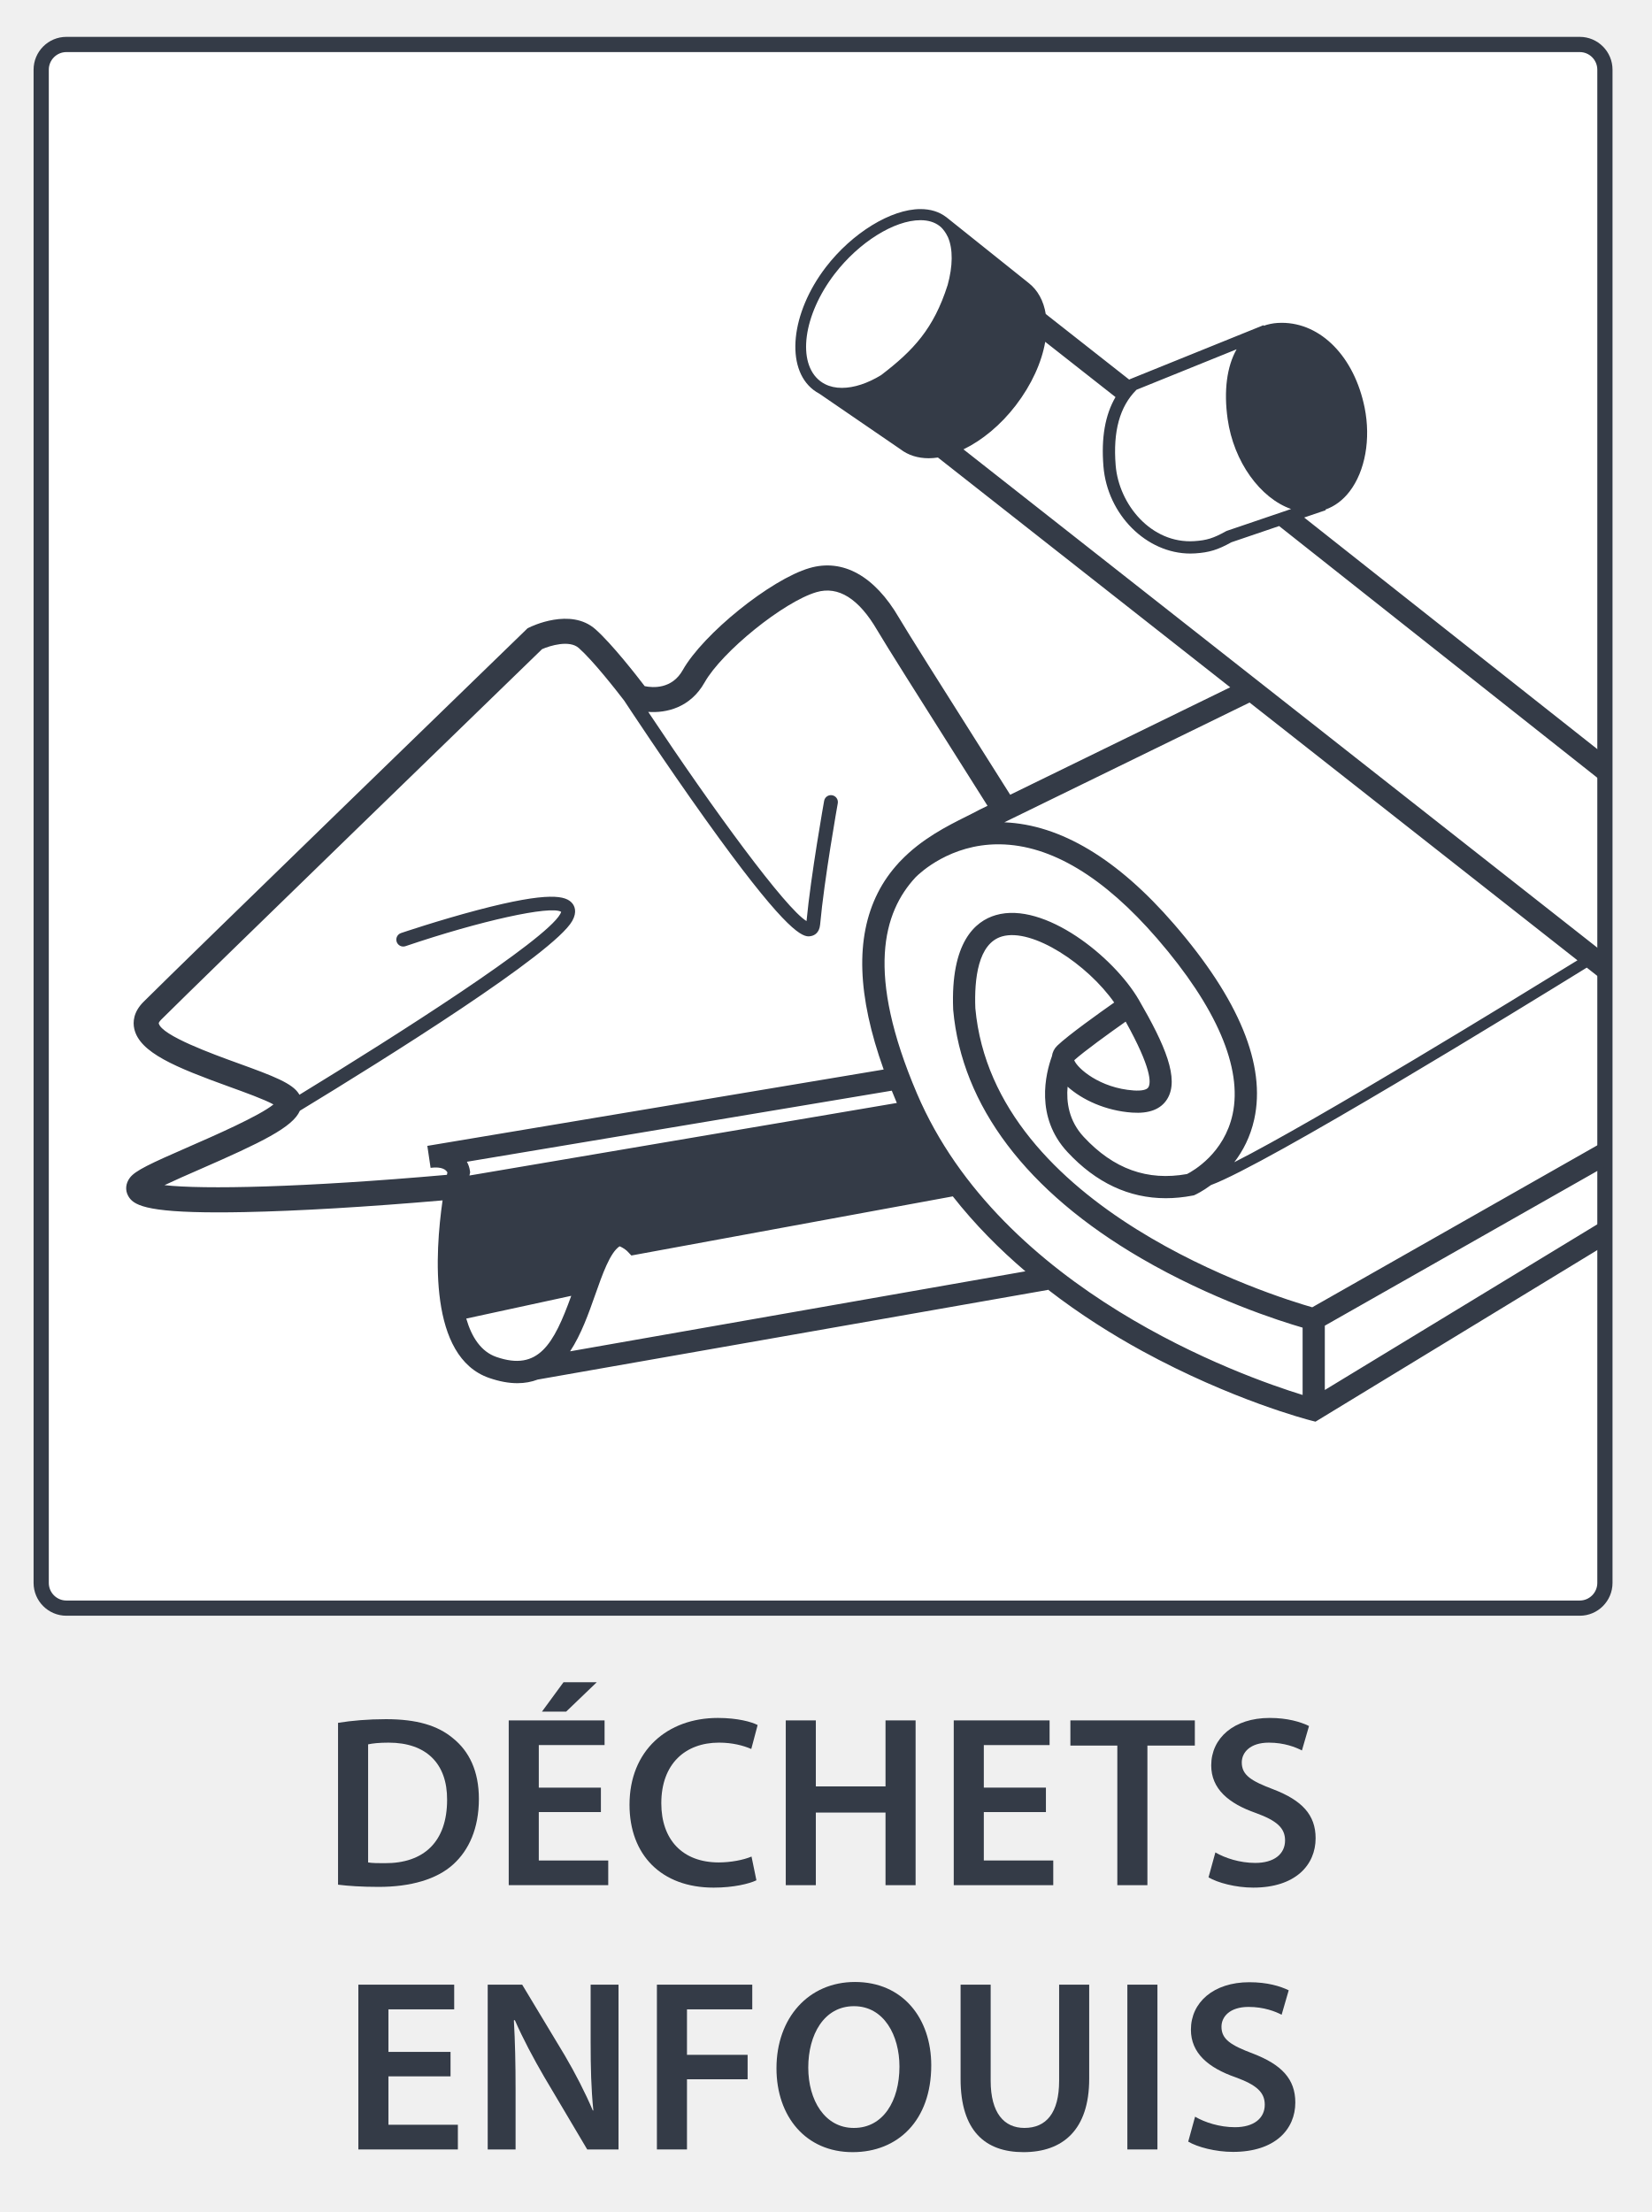
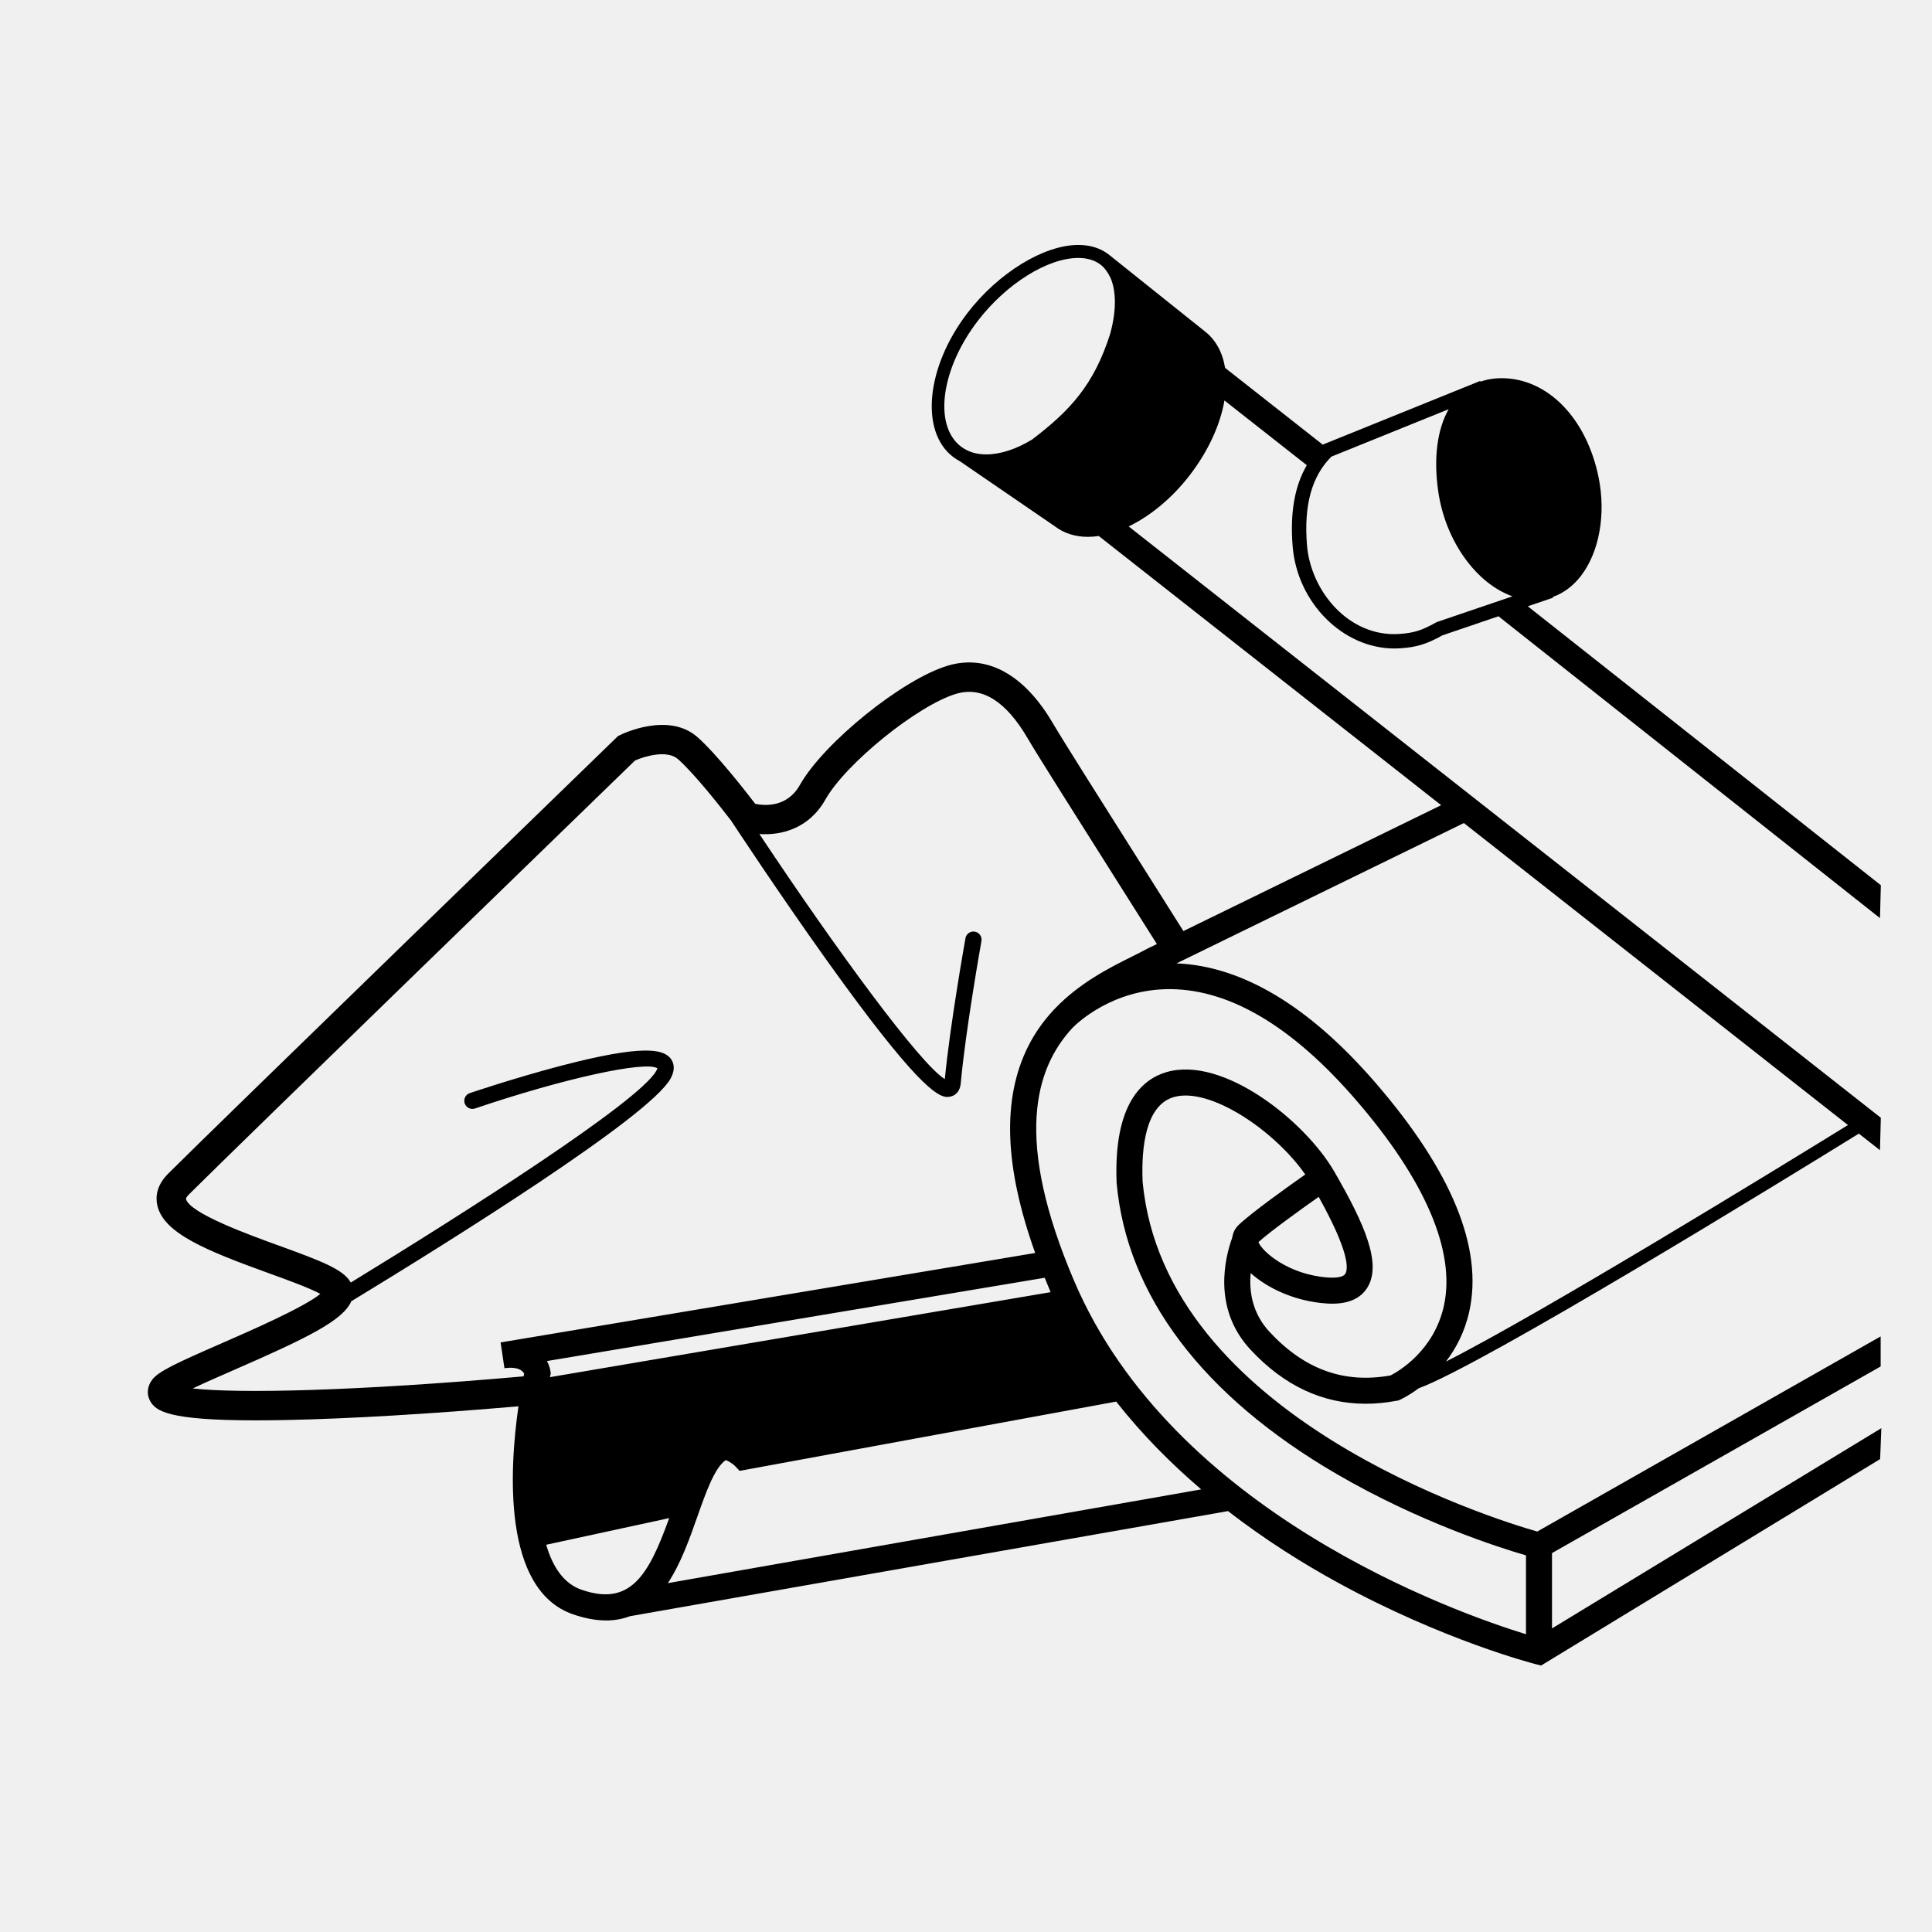
- <svg xmlns="http://www.w3.org/2000/svg" version="1.1" id="Calque_1" x="0px" y="0px" width="317.48px" height="425.2px" viewBox="0 0 317.48 425.2" enable-background="new 0 0 317.48 425.2" xml:space="preserve">
-   <g>
-     <g>
-       <path fill="#343B47" d="M64.979,331.171c2.585-0.423,5.78-0.705,9.211-0.705c5.922,0,9.964,1.222,12.878,3.666    c3.102,2.491,4.981,6.298,4.981,11.655c0,5.687-1.927,9.869-4.935,12.595c-3.149,2.867-8.178,4.324-14.334,4.324    c-3.337,0-5.875-0.188-7.802-0.423V331.171z M70.759,358.006c0.799,0.142,2.021,0.142,3.196,0.142    c7.52,0.047,11.984-4.136,11.984-12.173c0.047-6.955-3.995-10.997-11.232-10.997c-1.833,0-3.103,0.142-3.948,0.329V358.006z" />
-       <path fill="#343B47" d="M115.502,348.325h-11.938v9.305h13.348v4.747H97.785v-31.676h18.423v4.746h-12.643v8.178h11.938V348.325z     M114.704,323.369l-5.875,5.64h-4.652l4.136-5.64H114.704z" />
-       <path fill="#343B47" d="M145.394,361.438c-1.362,0.657-4.37,1.409-8.225,1.409c-10.057,0-16.167-6.298-16.167-15.932    c0-10.434,7.285-16.685,16.966-16.685c3.808,0,6.486,0.752,7.661,1.363l-1.222,4.605c-1.504-0.657-3.619-1.222-6.204-1.222    c-6.438,0-11.091,4.042-11.091,11.655c0,6.956,4.041,11.373,11.044,11.373c2.303,0,4.747-0.47,6.298-1.128L145.394,361.438z" />
-       <path fill="#343B47" d="M156.816,330.701v12.689h13.395v-12.689h5.78v31.676h-5.78v-13.958h-13.395v13.958h-5.78v-31.676H156.816z    " />
-       <path fill="#343B47" d="M201.042,348.325h-11.938v9.305h13.348v4.747h-19.128v-31.676h18.423v4.746h-12.643v8.178h11.938V348.325z    " />
-       <path fill="#343B47" d="M214.767,335.542h-9.023v-4.841h23.922v4.841h-9.118v26.835h-5.78V335.542z" />
-       <path fill="#343B47" d="M233.615,356.079c1.832,1.081,4.699,2.021,7.66,2.021c3.666,0,5.733-1.739,5.733-4.324    c0-2.396-1.598-3.807-5.593-5.264c-5.264-1.833-8.6-4.652-8.6-9.164c0-5.217,4.323-9.118,11.231-9.118    c3.431,0,5.922,0.752,7.567,1.552l-1.363,4.699c-1.175-0.61-3.384-1.504-6.345-1.504c-3.666,0-5.217,1.927-5.217,3.807    c0,2.444,1.833,3.572,6.062,5.17c5.499,2.115,8.131,4.888,8.131,9.399c0,5.123-3.854,9.493-11.984,9.493    c-3.384,0-6.861-0.939-8.601-1.974L233.615,356.079z" />
-       <path fill="#343B47" d="M86.599,399.125H74.662v9.305h13.348v4.747H68.881v-31.676h18.423v4.746H74.662v8.178h11.938V399.125z" />
-       <path fill="#343B47" d="M93.745,413.177v-31.676h6.626l8.178,13.582c2.068,3.524,3.948,7.19,5.404,10.621l0.095-0.047    c-0.423-4.183-0.518-8.271-0.518-13.112v-11.044h5.358v31.676h-6.016l-8.271-13.958c-2.021-3.478-4.089-7.332-5.64-10.903    l-0.188,0.047c0.235,4.089,0.329,8.271,0.329,13.488v11.326H93.745z" />
-       <path fill="#343B47" d="M126.268,381.501h18.329v4.746h-12.549v8.742h11.655v4.699h-11.655v13.488h-5.78V381.501z" />
-       <path fill="#343B47" d="M163.866,413.693c-8.976,0-14.616-6.861-14.616-16.119c0-9.682,6.157-16.591,15.087-16.591    c9.211,0,14.663,7.003,14.663,16.026c0,10.621-6.439,16.684-15.086,16.684H163.866z M164.148,409.041    c5.593,0,8.741-5.17,8.741-11.796c0-5.969-2.96-11.608-8.741-11.608c-5.78,0-8.788,5.498-8.788,11.796s3.195,11.608,8.741,11.608    H164.148z" />
-       <path fill="#343B47" d="M190.421,381.501v18.47c0,6.203,2.585,9.07,6.485,9.07c4.183,0,6.674-2.867,6.674-9.07v-18.47h5.78v18.094    c0,9.775-5.028,14.099-12.642,14.099c-7.332,0-12.078-4.088-12.078-14.052v-18.141H190.421z" />
-       <path fill="#343B47" d="M222.475,381.501v31.676h-5.78v-31.676H222.475z" />
-       <path fill="#343B47" d="M229.713,406.879c1.833,1.081,4.699,2.021,7.66,2.021c3.666,0,5.733-1.739,5.733-4.324    c0-2.396-1.598-3.807-5.593-5.264c-5.264-1.833-8.601-4.652-8.601-9.164c0-5.217,4.324-9.117,11.232-9.117    c3.432,0,5.922,0.752,7.566,1.551l-1.362,4.699c-1.175-0.611-3.384-1.504-6.345-1.504c-3.666,0-5.217,1.927-5.217,3.807    c0,2.444,1.833,3.572,6.062,5.17c5.499,2.115,8.131,4.888,8.131,9.399c0,5.123-3.854,9.493-11.984,9.493    c-3.384,0-6.861-0.939-8.601-1.974L229.713,406.879z" />
-     </g>
-     <path fill="#FFFFFF" d="M308.488,304.274c0,2.676-2.16,4.846-4.832,4.846H12.759c-2.679,0-4.841-2.17-4.841-4.846V13.399   c0-2.68,2.162-4.851,4.841-4.851h290.896c2.672,0,4.832,2.171,4.832,4.851V304.274z" />
-     <path fill="#343B47" d="M303.656,310.583H12.759c-3.477,0-6.304-2.832-6.304-6.309V13.399c0-3.481,2.827-6.312,6.304-6.312h290.896   c3.473,0,6.295,2.83,6.295,6.312v290.875C309.951,307.751,307.128,310.583,303.656,310.583z M12.759,10.013   c-1.863,0-3.379,1.519-3.379,3.387v290.875c0,1.865,1.516,3.385,3.379,3.385h290.896c1.855,0,3.371-1.52,3.371-3.385V13.399   c0-1.868-1.516-3.387-3.371-3.387H12.759z" />
-     <path fill="#343B47" d="M308.686,234.334l-54.036,32.855v-12.361l53.924-30.621l0.001-4.929l-56.344,32.015   c-7.319-2.092-61.24-18.798-64.757-57.491c-0.216-5.564,0.502-12.454,5.128-13.797c5.874-1.697,16.466,5.412,21.563,12.703   c-2.94,2.065-8.854,6.289-10.937,8.288c-0.584,0.56-0.928,1.264-1.035,2.044c-1.204,3.314-3.289,11.666,2.994,18.414   c5.487,5.901,11.823,8.871,18.888,8.871c1.68,0,3.401-0.169,5.162-0.505l0.248-0.048l0.23-0.104   c0.137-0.062,1.403-0.65,3.061-1.876c10.712-3.95,59.684-34.042,72.224-41.792l3.465,2.724l0.137-5.323L185.193,86.378   c3.582-1.729,7.158-4.678,10.05-8.449c3.081-4.02,4.989-8.316,5.665-12.219l13.508,10.619c-2.002,3.437-2.765,7.829-2.319,13.309   c0.75,9.305,8.288,16.768,16.701,16.766c0.307,0,0.617-0.01,0.926-0.029c2.702-0.178,4.345-0.678,6.966-2.136l9.177-3.121   l62.599,49.526l0.141-5.398L250.679,99.48l4.142-1.409l-0.042-0.124c1.764-0.623,3.343-1.792,4.639-3.481   c2.993-3.908,4.098-10.078,2.884-16.108c-1.978-9.753-8.38-16.306-15.931-16.306c-0.271,0-0.542,0.009-0.813,0.026   c-0.934,0.062-1.816,0.25-2.648,0.542l-0.046-0.113l-25.728,10.404l-0.072,0.07l-16.056-12.623   c-0.407-2.504-1.517-4.607-3.364-6.025l-15.503-12.396c-0.116-0.099-0.198-0.16-0.245-0.195c0,0,0,0,0,0   c-0.002-0.002-0.002-0.002-0.004-0.003c-0.024-0.019-0.041-0.029-0.041-0.029l-0.001,0.001c-1.333-1.009-2.989-1.521-4.923-1.521   c-5.659,0-13.135,4.588-18.181,11.157c-6.771,8.825-7.84,19.415-2.383,23.608c0.361,0.276,0.743,0.52,1.142,0.73l15.561,10.662   c1.504,1.154,3.342,1.739,5.465,1.739c0.571,0,1.159-0.054,1.752-0.14l56.18,44.168l-42.29,20.654   c-1.667-2.654-4.156-6.592-6.958-11.021c-5.757-9.104-12.922-20.436-14.422-23.01c-4.683-8.039-10.8-11.423-17.222-9.533   c-7.434,2.186-20.398,12.631-24.337,19.607c-2.09,3.705-5.779,3.402-7.313,3.084c-1.559-2.04-6.295-8.119-9.462-10.93   c-4.78-4.246-12.404-0.516-12.727-0.354l-0.334,0.166l-0.267,0.259c-0.659,0.64-65.979,63.979-73.541,71.539   c-1.984,1.983-2.064,3.913-1.782,5.183c1.019,4.58,7.919,7.395,18.33,11.162c2.899,1.049,6.67,2.414,8.425,3.379   c-2.677,2.205-11.603,6.102-16.146,8.086c-7.646,3.338-10.415,4.629-11.457,6.012c-0.813,1.079-0.933,2.379-0.32,3.484   c0.929,1.673,3.043,3.168,17.295,3.168c1.551,0,3.246-0.018,5.098-0.056c10.203-0.204,23.626-1,38.036-2.249   c-1.462,10.164-2.726,30.102,8.959,34.133c2.006,0.692,3.803,1.005,5.419,1.005c1.438,0,2.731-0.249,3.902-0.694l98.081-17.238   l-0.012-0.066c6.214,4.815,12.497,8.729,18.131,11.81c17.205,9.407,31.825,13.205,32.439,13.363l0.871,0.222l55.63-33.875   L308.686,234.334z M237.694,67.142c-1.875,3.318-2.49,7.98-1.725,13.389c1.166,8.266,6.292,15.24,12.197,17.312l-12.338,4.196   l-0.196,0.088c-2.377,1.329-3.68,1.737-6.063,1.893c-8.308,0.538-14.519-7.097-15.121-14.572   c-0.534-6.54,0.776-11.295,4.001-14.523L237.694,67.142z M160.438,52.646c4.667-6.078,11.448-10.322,16.487-10.322   c1.474,0,2.708,0.373,3.666,1.109l0.003,0.002c0.116,0.09,0.226,0.186,0.332,0.285c0.315,0.307,0.838,0.92,1.288,1.876   c0.991,2.292,0.931,5.591-0.059,9.179c-2.666,8.387-6.569,12.584-12.803,17.338c-2.566,1.562-5.178,2.445-7.523,2.445   c-1.21,0-2.288-0.238-3.22-0.707c-0.01-0.006-0.033-0.019-0.033-0.019l-0.001,0.002c-0.321-0.164-0.626-0.354-0.912-0.573   C153.139,69.786,154.384,60.536,160.438,52.646z M216.369,196.378c4.982,8.975,4.896,11.772,4.354,12.643   c-0.298,0.479-1.322,0.693-2.798,0.593c-6.573-0.45-10.87-4.304-11.442-5.813C208.427,202.056,213.24,198.582,216.369,196.378z    M303.211,184.595c-11.774,7.264-50.05,30.739-65.963,38.812c1.627-2.122,3.083-4.837,3.833-8.236   c2.296-10.424-2.887-23.047-15.401-37.52c-10.864-12.562-21.838-19.136-32.632-19.583l47.142-23.022L303.211,184.595z    M31.621,227.815c1.934-0.921,4.485-2.035,6.724-3.012c11.97-5.227,17.931-8.125,19.296-11.291   c16.424-9.986,48.84-30.229,52.356-36.494c0.987-1.755,0.423-2.873-0.001-3.384c-1.177-1.418-4.261-2.372-18.198,1.301   c-7.456,1.965-14.644,4.397-14.716,4.421c-0.697,0.236-1.07,0.993-0.833,1.689c0.236,0.697,0.993,1.071,1.689,0.834   c14.408-4.889,27.938-7.866,29.928-6.6c-0.023,0.084-0.075,0.225-0.192,0.434c-2.872,5.117-31.459,23.316-50.125,34.729   c-0.025-0.047-0.046-0.094-0.072-0.138c-1.242-2.058-4.866-3.443-11.698-5.917c-4.786-1.732-14.745-5.337-15.264-7.676   c-0.018-0.076,0.099-0.342,0.484-0.727c7.278-7.274,68.404-66.556,73.196-71.203c1.556-0.682,5.262-1.811,7.063-0.211   c2.752,2.441,7.129,8.033,8.717,10.102c0.573,0.872,7.864,11.959,15.595,22.779c14.524,20.328,18.208,22.541,19.85,22.541   c0.247,0,0.448-0.051,0.632-0.097c0.427-0.106,1.437-0.53,1.586-2.157c0.787-8.709,3.369-23.181,3.395-23.326   c0.13-0.725-0.353-1.416-1.077-1.546c-0.722-0.134-1.417,0.353-1.545,1.077c-0.026,0.143-2.543,14.252-3.384,23.111   c-3.981-2.379-17.803-21.201-30.427-40.211c3.451,0.246,8.078-0.776,10.834-5.663c3.35-5.934,15.203-15.502,21.498-17.353   c4.205-1.236,8.14,1.23,11.696,7.335c1.543,2.649,8.434,13.546,14.514,23.16c2.549,4.032,4.987,7.888,6.675,10.573l-1.573,0.768   l-0.086,0.045c-0.718,0.392-1.564,0.813-2.461,1.262c-3.618,1.807-8.54,4.275-12.587,8.505c-0.225,0.221-0.36,0.364-0.396,0.404   l0.009,0.008c-1.515,1.651-2.898,3.554-4.019,5.788c-4.304,8.578-3.936,19.713,1.15,33.912l-87.714,14.678l0.625,4.221   c2.244-0.288,2.987,0.412,3.233,0.884c-0.027,0.133-0.06,0.29-0.094,0.461C58.156,228.282,39.033,228.658,31.621,227.815z    M90.235,225.962c0.016-0.072,0.032-0.153,0.048-0.224l0.086-0.386l-0.057-0.39c-0.071-0.481-0.25-1.06-0.566-1.643l81.668-13.665   c0.295,0.732,0.588,1.462,0.907,2.209c0.021,0.051,0.045,0.102,0.067,0.152L90.235,225.962z M95.419,260.843   c-2.941-1.015-4.75-3.779-5.799-7.381l20.183-4.374C106.445,258.376,103.501,263.637,95.419,260.843z M109.582,259.757   c2.144-3.26,3.572-7.31,4.812-10.832c1.411-4.012,2.867-8.147,4.698-9.356c0.887,0.357,1.47,0.935,1.471,0.935c0,0,0,0,0,0   l0.797,0.834l61.782-11.367c4.257,5.418,9.032,10.209,13.956,14.406L109.582,259.757z M176.25,210.19   c-9.846-23.075-6.535-34.804-0.253-41.566c0.904-0.907,6.689-6.328,15.884-6.328c0.11,0,0.222,0,0.333,0.002   c9.772,0.14,19.945,6.244,30.236,18.146c11.395,13.174,16.4,24.842,14.477,33.742c-1.622,7.501-7.558,10.876-8.762,11.492   c-7.618,1.369-14.112-0.963-19.852-7.134c-2.886-3.099-3.37-6.731-3.104-9.655c2.8,2.506,7.285,4.629,12.424,4.982   c3.247,0.225,5.502-0.648,6.714-2.595c2.417-3.879-0.422-10.425-5.43-19.059c-4.794-8.28-18.208-19.007-27.501-16.313   c-4.027,1.168-8.717,5.26-8.203,18.12l0.006,0.105c1.653,18.433,14.134,34.936,36.095,47.723   c13.553,7.893,26.602,12.056,31.068,13.353v12.94C238.766,264.568,192.453,248.185,176.25,210.19z" />
-   </g>
+ <svg xmlns="http://www.w3.org/2000/svg" version="1.1" id="Calque_1" x="0px" y="0px" viewBox="0 0 317 317">
+   <path fill="#000" d="M308.686,234.334l-54.036,32.855v-12.361l53.924-30.621l0.001-4.929l-56.344,32.015   c-7.319-2.092-61.24-18.798-64.757-57.491c-0.216-5.564,0.502-12.454,5.128-13.797c5.874-1.697,16.466,5.412,21.563,12.703   c-2.94,2.065-8.854,6.289-10.937,8.288c-0.584,0.56-0.928,1.264-1.035,2.044c-1.204,3.314-3.289,11.666,2.994,18.414   c5.487,5.901,11.823,8.871,18.888,8.871c1.68,0,3.401-0.169,5.162-0.505l0.248-0.048l0.23-0.104   c0.137-0.062,1.403-0.65,3.061-1.876c10.712-3.95,59.684-34.042,72.224-41.792l3.465,2.724l0.137-5.323L185.193,86.378   c3.582-1.729,7.158-4.678,10.05-8.449c3.081-4.02,4.989-8.316,5.665-12.219l13.508,10.619c-2.002,3.437-2.765,7.829-2.319,13.309   c0.75,9.305,8.288,16.768,16.701,16.766c0.307,0,0.617-0.01,0.926-0.029c2.702-0.178,4.345-0.678,6.966-2.136l9.177-3.121   l62.599,49.526l0.141-5.398L250.679,99.48l4.142-1.409l-0.042-0.124c1.764-0.623,3.343-1.792,4.639-3.481   c2.993-3.908,4.098-10.078,2.884-16.108c-1.978-9.753-8.38-16.306-15.931-16.306c-0.271,0-0.542,0.009-0.813,0.026   c-0.934,0.062-1.816,0.25-2.648,0.542l-0.046-0.113l-25.728,10.404l-0.072,0.07l-16.056-12.623   c-0.407-2.504-1.517-4.607-3.364-6.025l-15.503-12.396c-0.116-0.099-0.198-0.16-0.245-0.195c0,0,0,0,0,0   c-0.002-0.002-0.002-0.002-0.004-0.003c-0.024-0.019-0.041-0.029-0.041-0.029l-0.001,0.001c-1.333-1.009-2.989-1.521-4.923-1.521   c-5.659,0-13.135,4.588-18.181,11.157c-6.771,8.825-7.84,19.415-2.383,23.608c0.361,0.276,0.743,0.52,1.142,0.73l15.561,10.662   c1.504,1.154,3.342,1.739,5.465,1.739c0.571,0,1.159-0.054,1.752-0.14l56.18,44.168l-42.29,20.654   c-1.667-2.654-4.156-6.592-6.958-11.021c-5.757-9.104-12.922-20.436-14.422-23.01c-4.683-8.039-10.8-11.423-17.222-9.533   c-7.434,2.186-20.398,12.631-24.337,19.607c-2.09,3.705-5.779,3.402-7.313,3.084c-1.559-2.04-6.295-8.119-9.462-10.93   c-4.78-4.246-12.404-0.516-12.727-0.354l-0.334,0.166l-0.267,0.259c-0.659,0.64-65.979,63.979-73.541,71.539   c-1.984,1.983-2.064,3.913-1.782,5.183c1.019,4.58,7.919,7.395,18.33,11.162c2.899,1.049,6.67,2.414,8.425,3.379   c-2.677,2.205-11.603,6.102-16.146,8.086c-7.646,3.338-10.415,4.629-11.457,6.012c-0.813,1.079-0.933,2.379-0.32,3.484   c0.929,1.673,3.043,3.168,17.295,3.168c1.551,0,3.246-0.018,5.098-0.056c10.203-0.204,23.626-1,38.036-2.249   c-1.462,10.164-2.726,30.102,8.959,34.133c2.006,0.692,3.803,1.005,5.419,1.005c1.438,0,2.731-0.249,3.902-0.694l98.081-17.238   l-0.012-0.066c6.214,4.815,12.497,8.729,18.131,11.81c17.205,9.407,31.825,13.205,32.439,13.363l0.871,0.222l55.63-33.875   L308.686,234.334z M237.694,67.142c-1.875,3.318-2.49,7.98-1.725,13.389c1.166,8.266,6.292,15.24,12.197,17.312l-12.338,4.196   l-0.196,0.088c-2.377,1.329-3.68,1.737-6.063,1.893c-8.308,0.538-14.519-7.097-15.121-14.572   c-0.534-6.54,0.776-11.295,4.001-14.523L237.694,67.142z M160.438,52.646c4.667-6.078,11.448-10.322,16.487-10.322   c1.474,0,2.708,0.373,3.666,1.109l0.003,0.002c0.116,0.09,0.226,0.186,0.332,0.285c0.315,0.307,0.838,0.92,1.288,1.876   c0.991,2.292,0.931,5.591-0.059,9.179c-2.666,8.387-6.569,12.584-12.803,17.338c-2.566,1.562-5.178,2.445-7.523,2.445   c-1.21,0-2.288-0.238-3.22-0.707c-0.01-0.006-0.033-0.019-0.033-0.019l-0.001,0.002c-0.321-0.164-0.626-0.354-0.912-0.573   C153.139,69.786,154.384,60.536,160.438,52.646z M216.369,196.378c4.982,8.975,4.896,11.772,4.354,12.643   c-0.298,0.479-1.322,0.693-2.798,0.593c-6.573-0.45-10.87-4.304-11.442-5.813C208.427,202.056,213.24,198.582,216.369,196.378z    M303.211,184.595c-11.774,7.264-50.05,30.739-65.963,38.812c1.627-2.122,3.083-4.837,3.833-8.236   c2.296-10.424-2.887-23.047-15.401-37.52c-10.864-12.562-21.838-19.136-32.632-19.583l47.142-23.022L303.211,184.595z    M31.621,227.815c1.934-0.921,4.485-2.035,6.724-3.012c11.97-5.227,17.931-8.125,19.296-11.291   c16.424-9.986,48.84-30.229,52.356-36.494c0.987-1.755,0.423-2.873-0.001-3.384c-1.177-1.418-4.261-2.372-18.198,1.301   c-7.456,1.965-14.644,4.397-14.716,4.421c-0.697,0.236-1.07,0.993-0.833,1.689c0.236,0.697,0.993,1.071,1.689,0.834   c14.408-4.889,27.938-7.866,29.928-6.6c-0.023,0.084-0.075,0.225-0.192,0.434c-2.872,5.117-31.459,23.316-50.125,34.729   c-0.025-0.047-0.046-0.094-0.072-0.138c-1.242-2.058-4.866-3.443-11.698-5.917c-4.786-1.732-14.745-5.337-15.264-7.676   c-0.018-0.076,0.099-0.342,0.484-0.727c7.278-7.274,68.404-66.556,73.196-71.203c1.556-0.682,5.262-1.811,7.063-0.211   c2.752,2.441,7.129,8.033,8.717,10.102c0.573,0.872,7.864,11.959,15.595,22.779c14.524,20.328,18.208,22.541,19.85,22.541   c0.247,0,0.448-0.051,0.632-0.097c0.427-0.106,1.437-0.53,1.586-2.157c0.787-8.709,3.369-23.181,3.395-23.326   c0.13-0.725-0.353-1.416-1.077-1.546c-0.722-0.134-1.417,0.353-1.545,1.077c-0.026,0.143-2.543,14.252-3.384,23.111   c-3.981-2.379-17.803-21.201-30.427-40.211c3.451,0.246,8.078-0.776,10.834-5.663c3.35-5.934,15.203-15.502,21.498-17.353   c4.205-1.236,8.14,1.23,11.696,7.335c1.543,2.649,8.434,13.546,14.514,23.16c2.549,4.032,4.987,7.888,6.675,10.573l-1.573,0.768   l-0.086,0.045c-0.718,0.392-1.564,0.813-2.461,1.262c-3.618,1.807-8.54,4.275-12.587,8.505c-0.225,0.221-0.36,0.364-0.396,0.404   l0.009,0.008c-1.515,1.651-2.898,3.554-4.019,5.788c-4.304,8.578-3.936,19.713,1.15,33.912l-87.714,14.678l0.625,4.221   c2.244-0.288,2.987,0.412,3.233,0.884c-0.027,0.133-0.06,0.29-0.094,0.461C58.156,228.282,39.033,228.658,31.621,227.815z    M90.235,225.962c0.016-0.072,0.032-0.153,0.048-0.224l0.086-0.386l-0.057-0.39c-0.071-0.481-0.25-1.06-0.566-1.643l81.668-13.665   c0.295,0.732,0.588,1.462,0.907,2.209c0.021,0.051,0.045,0.102,0.067,0.152L90.235,225.962z M95.419,260.843   c-2.941-1.015-4.75-3.779-5.799-7.381l20.183-4.374C106.445,258.376,103.501,263.637,95.419,260.843z M109.582,259.757   c2.144-3.26,3.572-7.31,4.812-10.832c1.411-4.012,2.867-8.147,4.698-9.356c0.887,0.357,1.47,0.935,1.471,0.935c0,0,0,0,0,0   l0.797,0.834l61.782-11.367c4.257,5.418,9.032,10.209,13.956,14.406L109.582,259.757z M176.25,210.19   c-9.846-23.075-6.535-34.804-0.253-41.566c0.904-0.907,6.689-6.328,15.884-6.328c0.11,0,0.222,0,0.333,0.002   c9.772,0.14,19.945,6.244,30.236,18.146c11.395,13.174,16.4,24.842,14.477,33.742c-1.622,7.501-7.558,10.876-8.762,11.492   c-7.618,1.369-14.112-0.963-19.852-7.134c-2.886-3.099-3.37-6.731-3.104-9.655c2.8,2.506,7.285,4.629,12.424,4.982   c3.247,0.225,5.502-0.648,6.714-2.595c2.417-3.879-0.422-10.425-5.43-19.059c-4.794-8.28-18.208-19.007-27.501-16.313   c-4.027,1.168-8.717,5.26-8.203,18.12l0.006,0.105c1.653,18.433,14.134,34.936,36.095,47.723   c13.553,7.893,26.602,12.056,31.068,13.353v12.94C238.766,264.568,192.453,248.185,176.25,210.19z" />
</svg>
